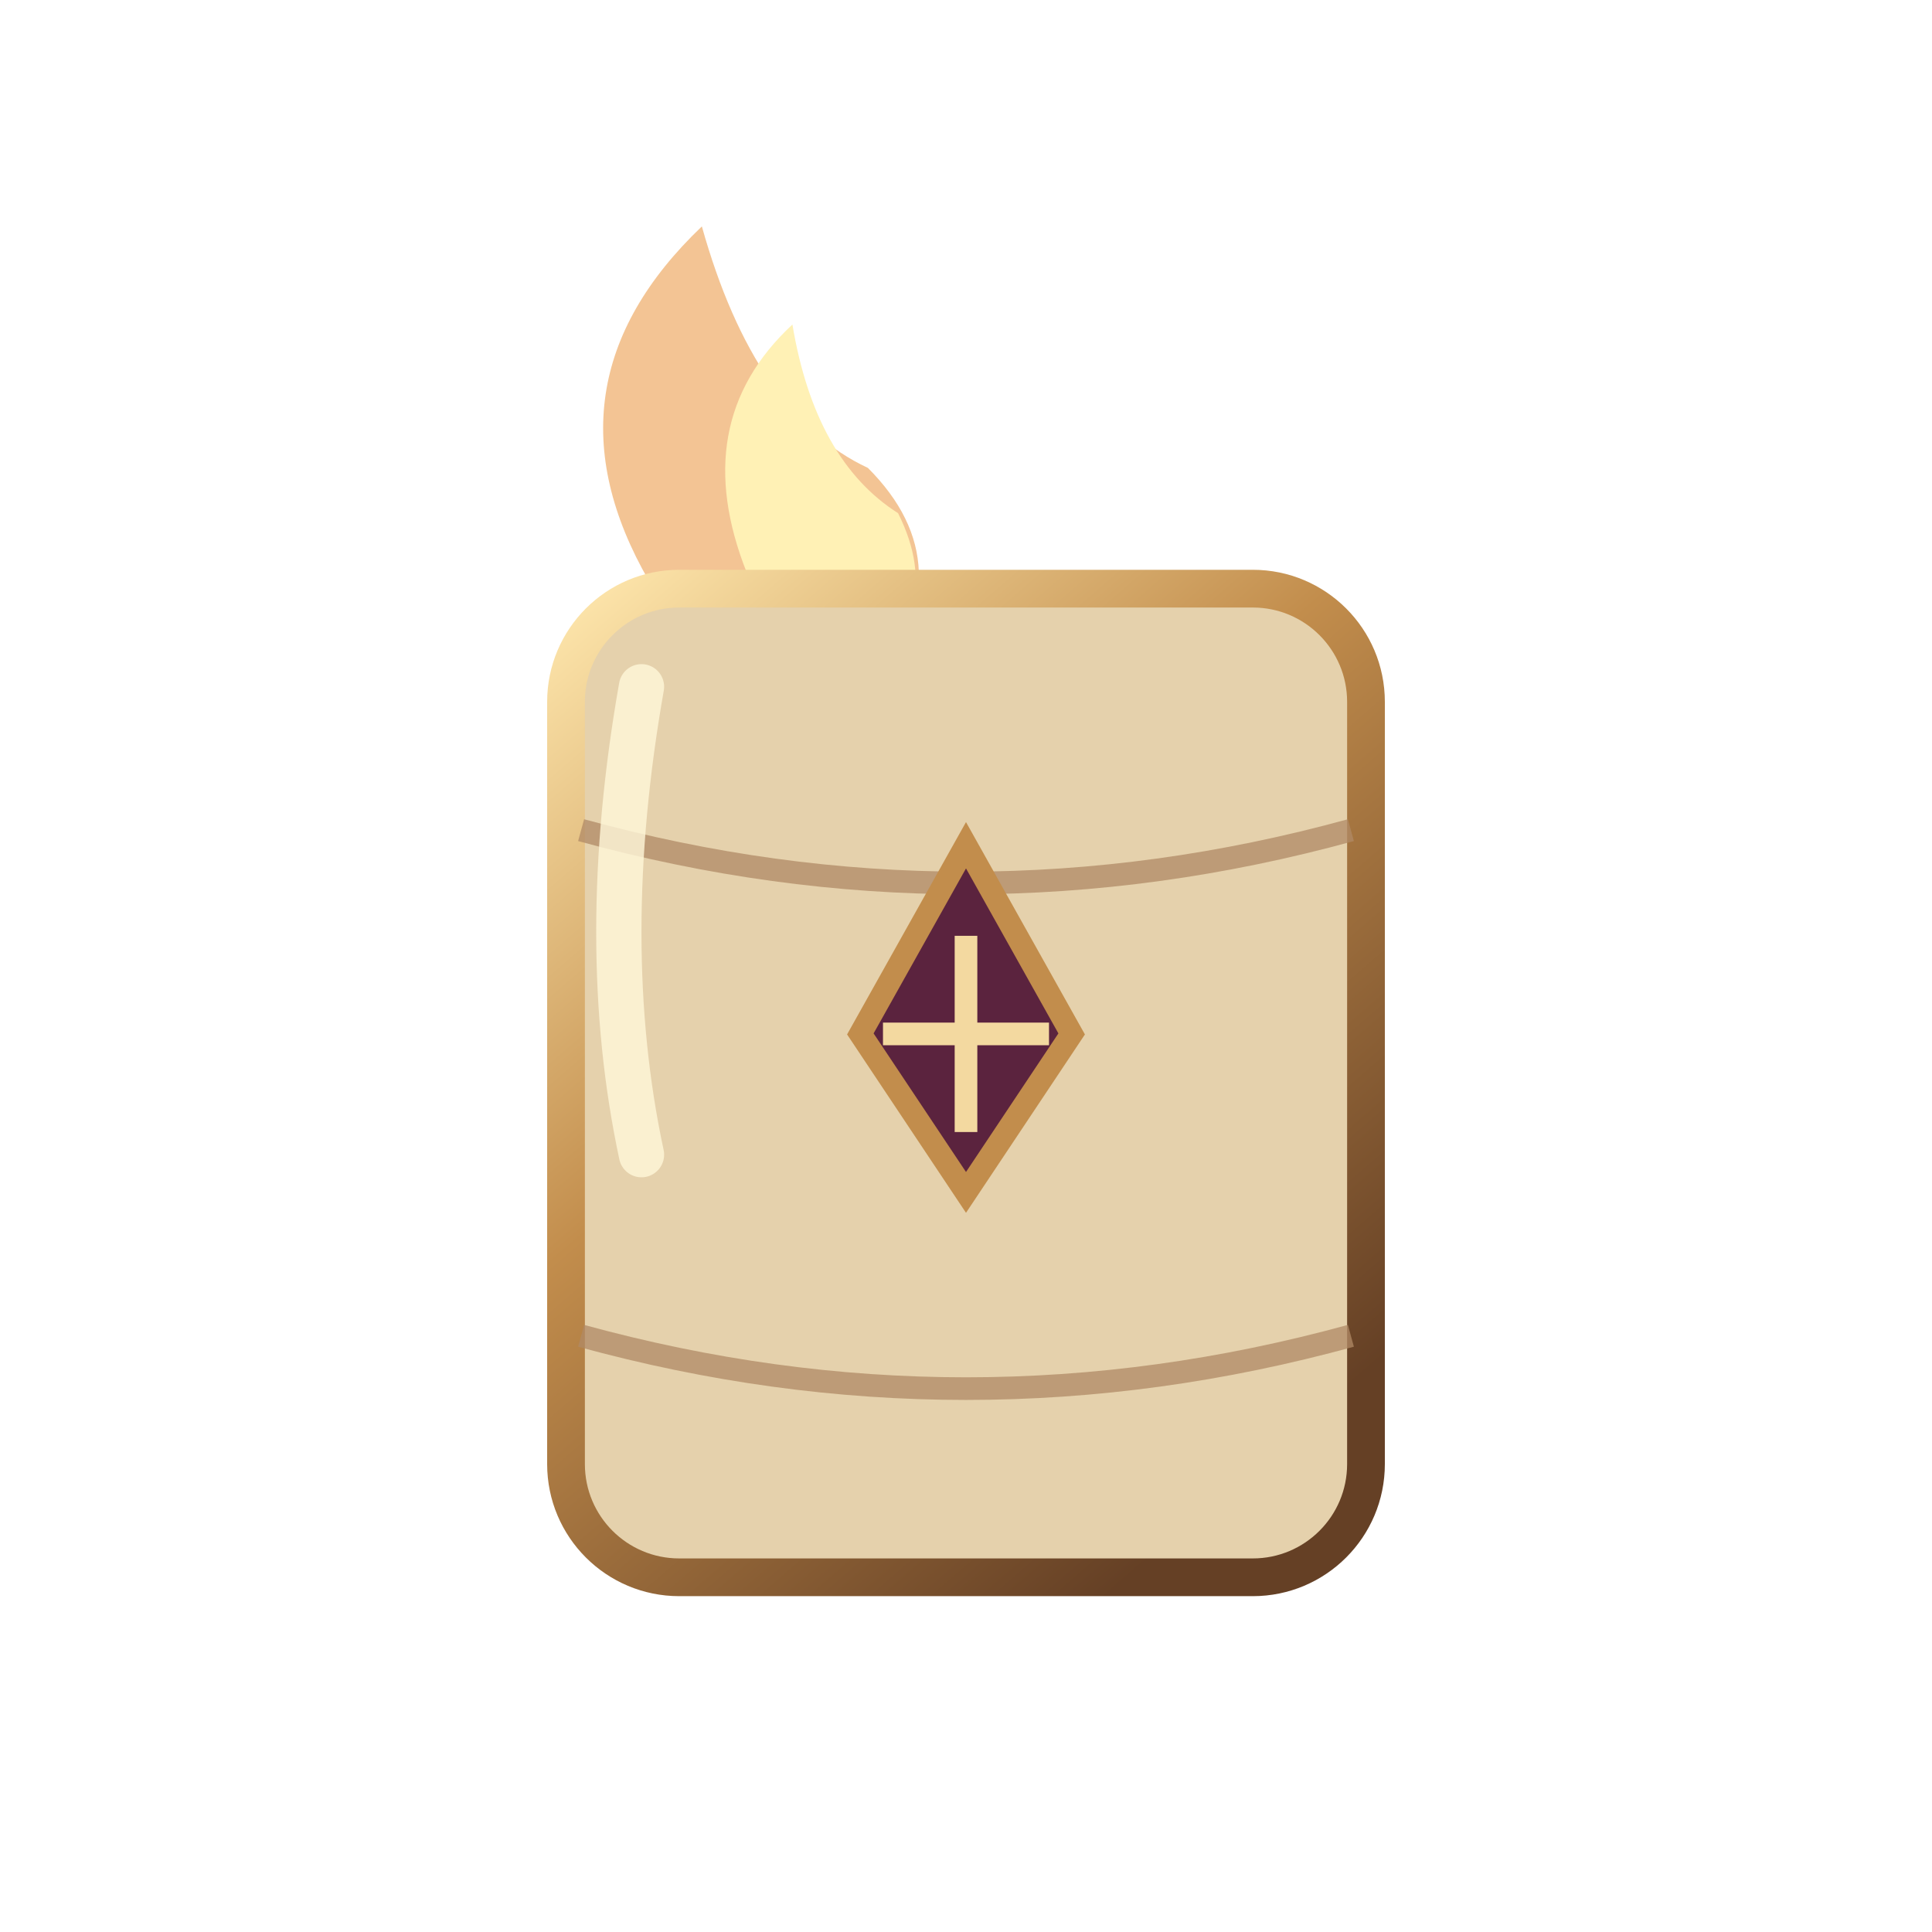
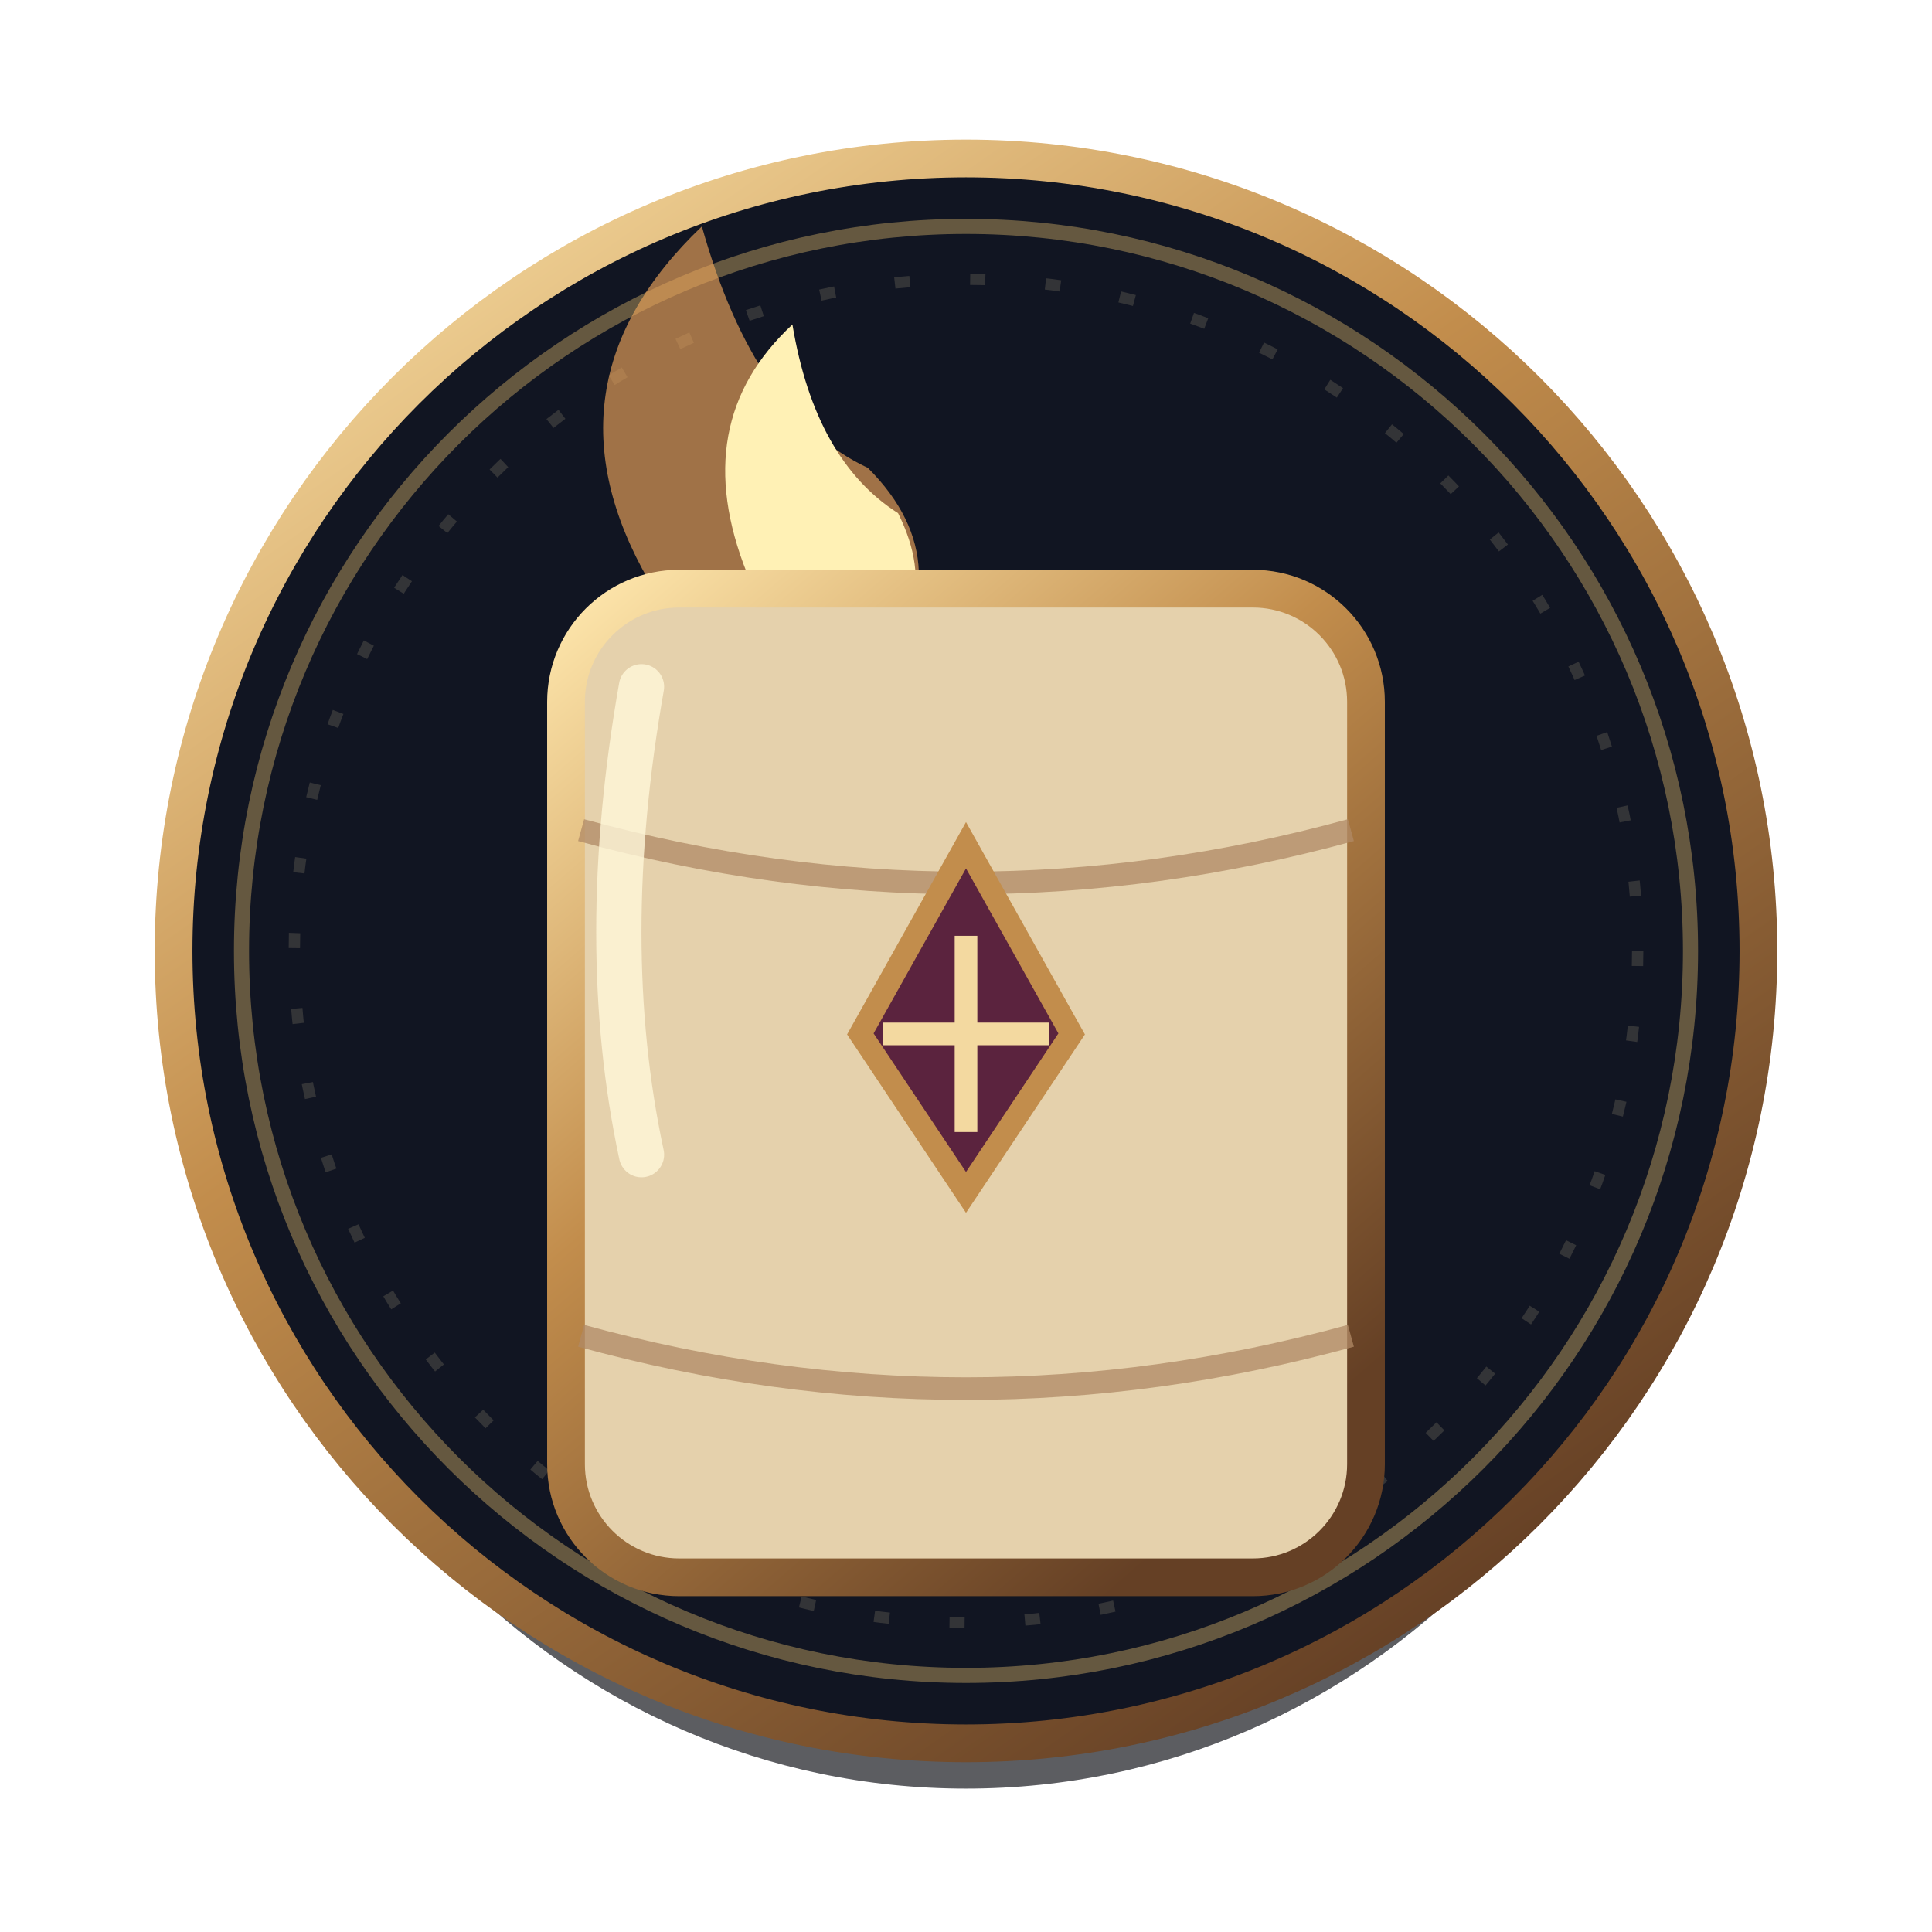
<svg xmlns="http://www.w3.org/2000/svg" width="256" height="256" viewBox="0 0 256 256">
  <defs>
    <radialGradient id="bg">
      <stop stop-color="#4B2449" />
      <stop offset=".72" stop-color="#191625" />
      <stop offset="1" stop-color="#080C15" />
    </radialGradient>
    <linearGradient id="gold" x2=".7" y2="1">
      <stop stop-color="#FFE8AE" />
      <stop offset=".45" stop-color="#C28D4C" />
      <stop offset="1" stop-color="#654025" />
    </linearGradient>
    <linearGradient id="glass" x2="1" y2="1">
      <stop stop-color="#F5E4BE" stop-opacity=".9" />
      <stop offset=".25" stop-color="#B0D7D0" stop-opacity=".55" />
      <stop offset=".6" stop-color="#173D3B" stop-opacity=".95" />
      <stop offset="1" stop-color="#0B111D" />
    </linearGradient>
  </defs>
+   <ellipse cx="128" cy="139" rx="96" ry="98" fill="#05060D" opacity=".65" />
+   <circle cx="128" cy="126" r="105" fill="#111522" stroke="url(#gold)" stroke-width="5" />
+   <circle cx="128" cy="126" r="96" fill="none" stroke="#d8b56a" stroke-opacity=".42" stroke-width="2" />
+   <circle cx="128" cy="126" r="89" fill="none" stroke="#e8d6a5" stroke-opacity=".16" stroke-width="1.5" stroke-dasharray="2 8" />
  <path d="M86 77Q71 51 93 30Q100 55 115 62Q128 75 116 91Z" fill="#ECA55A" opacity=".65" />
  <path d="M99 76Q91 56 105 43Q108 61 119 68Q126 82 112 91Z" fill="#FFF1B5" />
  <rect x="75" y="78" width="106" height="131" rx="15" fill="#E5D1AC" stroke="url(#gold)" stroke-width="5" />
  <path d="M77 110Q128 124 179 110M77 177Q128 191 179 177" fill="none" stroke="#B08A65" stroke-width="3" opacity=".75" />
  <path d="M128 112 142 137 128 158 114 137Z" fill="#5B233E" stroke="#C28D4C" stroke-width="3" />
  <path d="M128 124V150M117 137H139" stroke="#F3D9A0" stroke-width="3" />
  <path d="M85 91Q79 125 85 153" fill="none" stroke="#FFF7D9" stroke-width="6" stroke-linecap="round" opacity=".8" />
  <path d="M69 211H187" stroke="url(#gold)" stroke-width="8" stroke-linecap="round" />
</svg>
